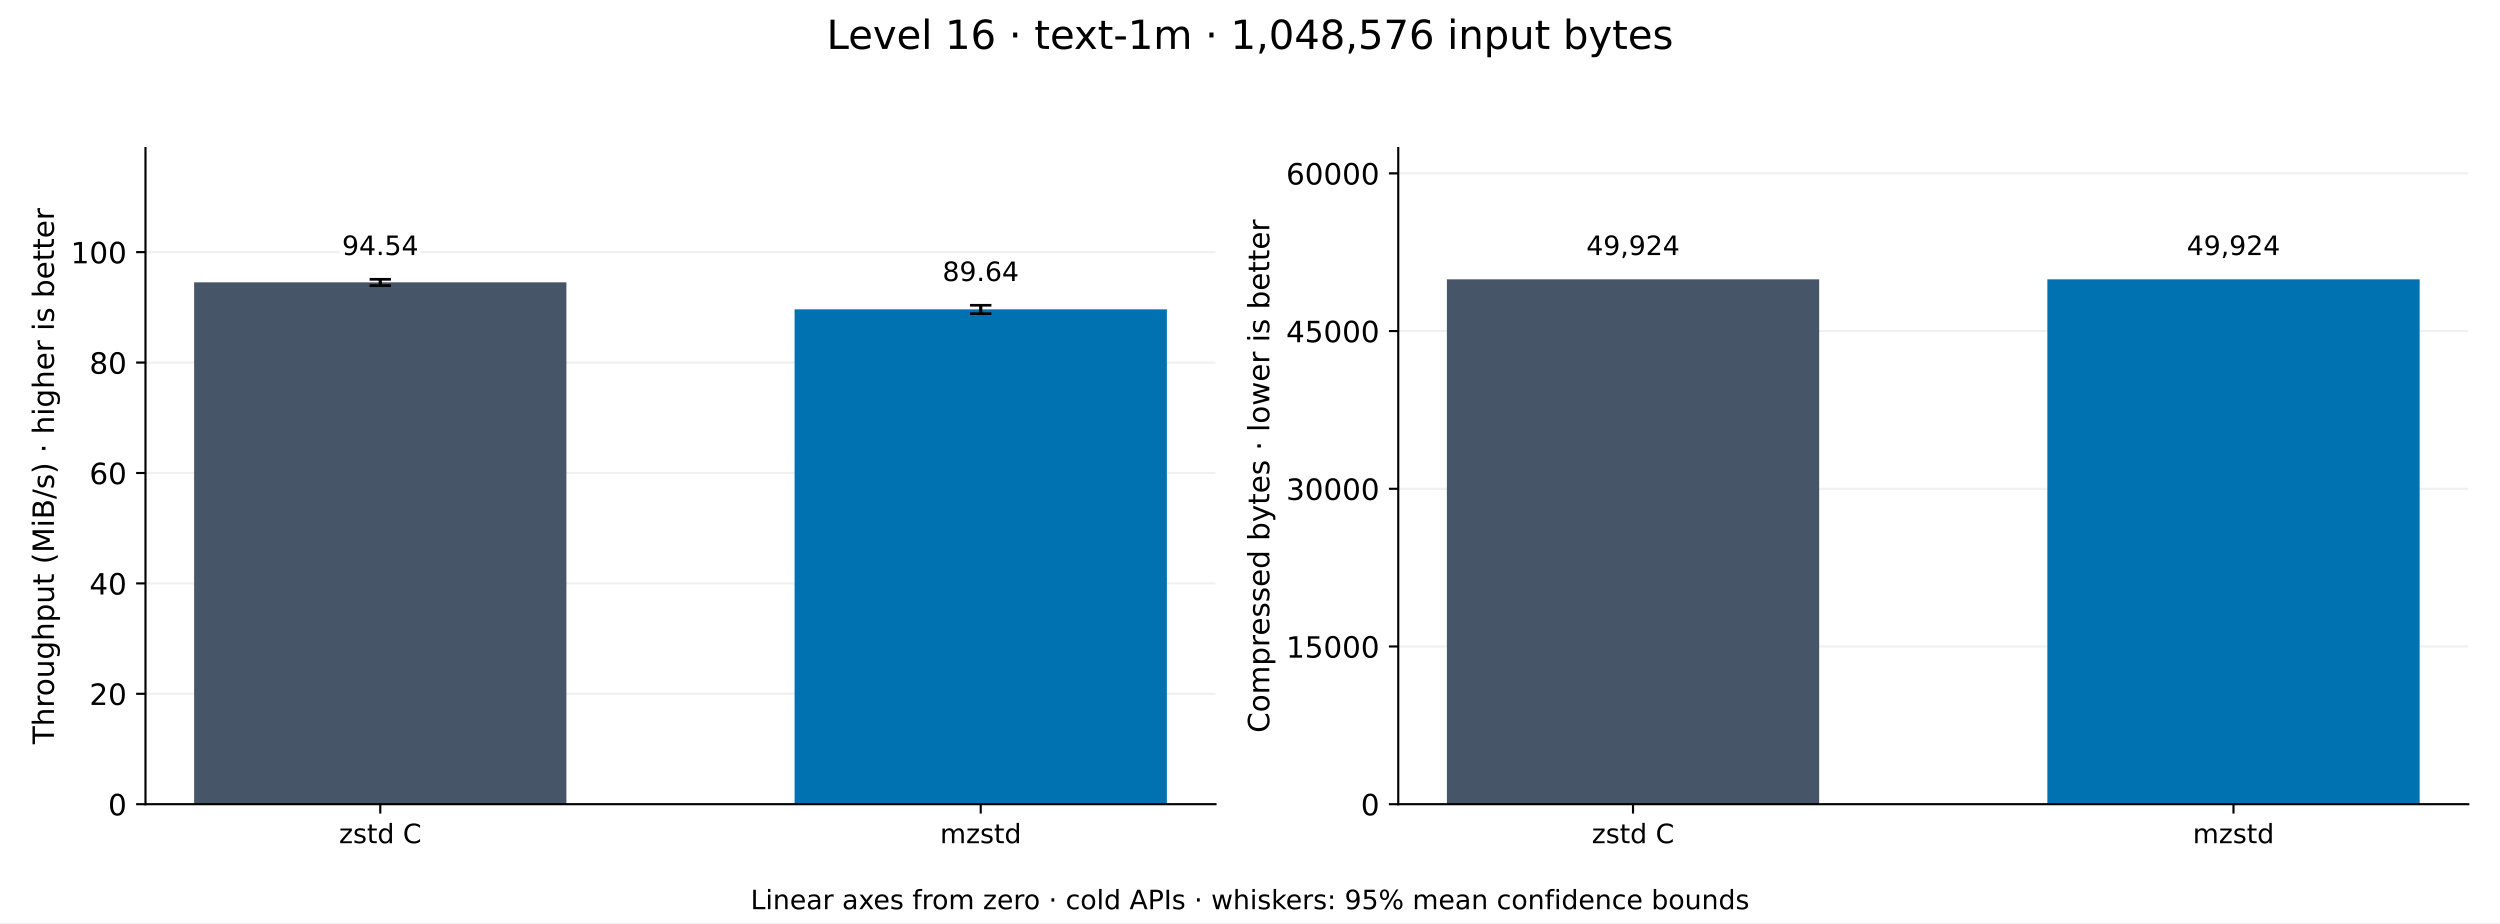
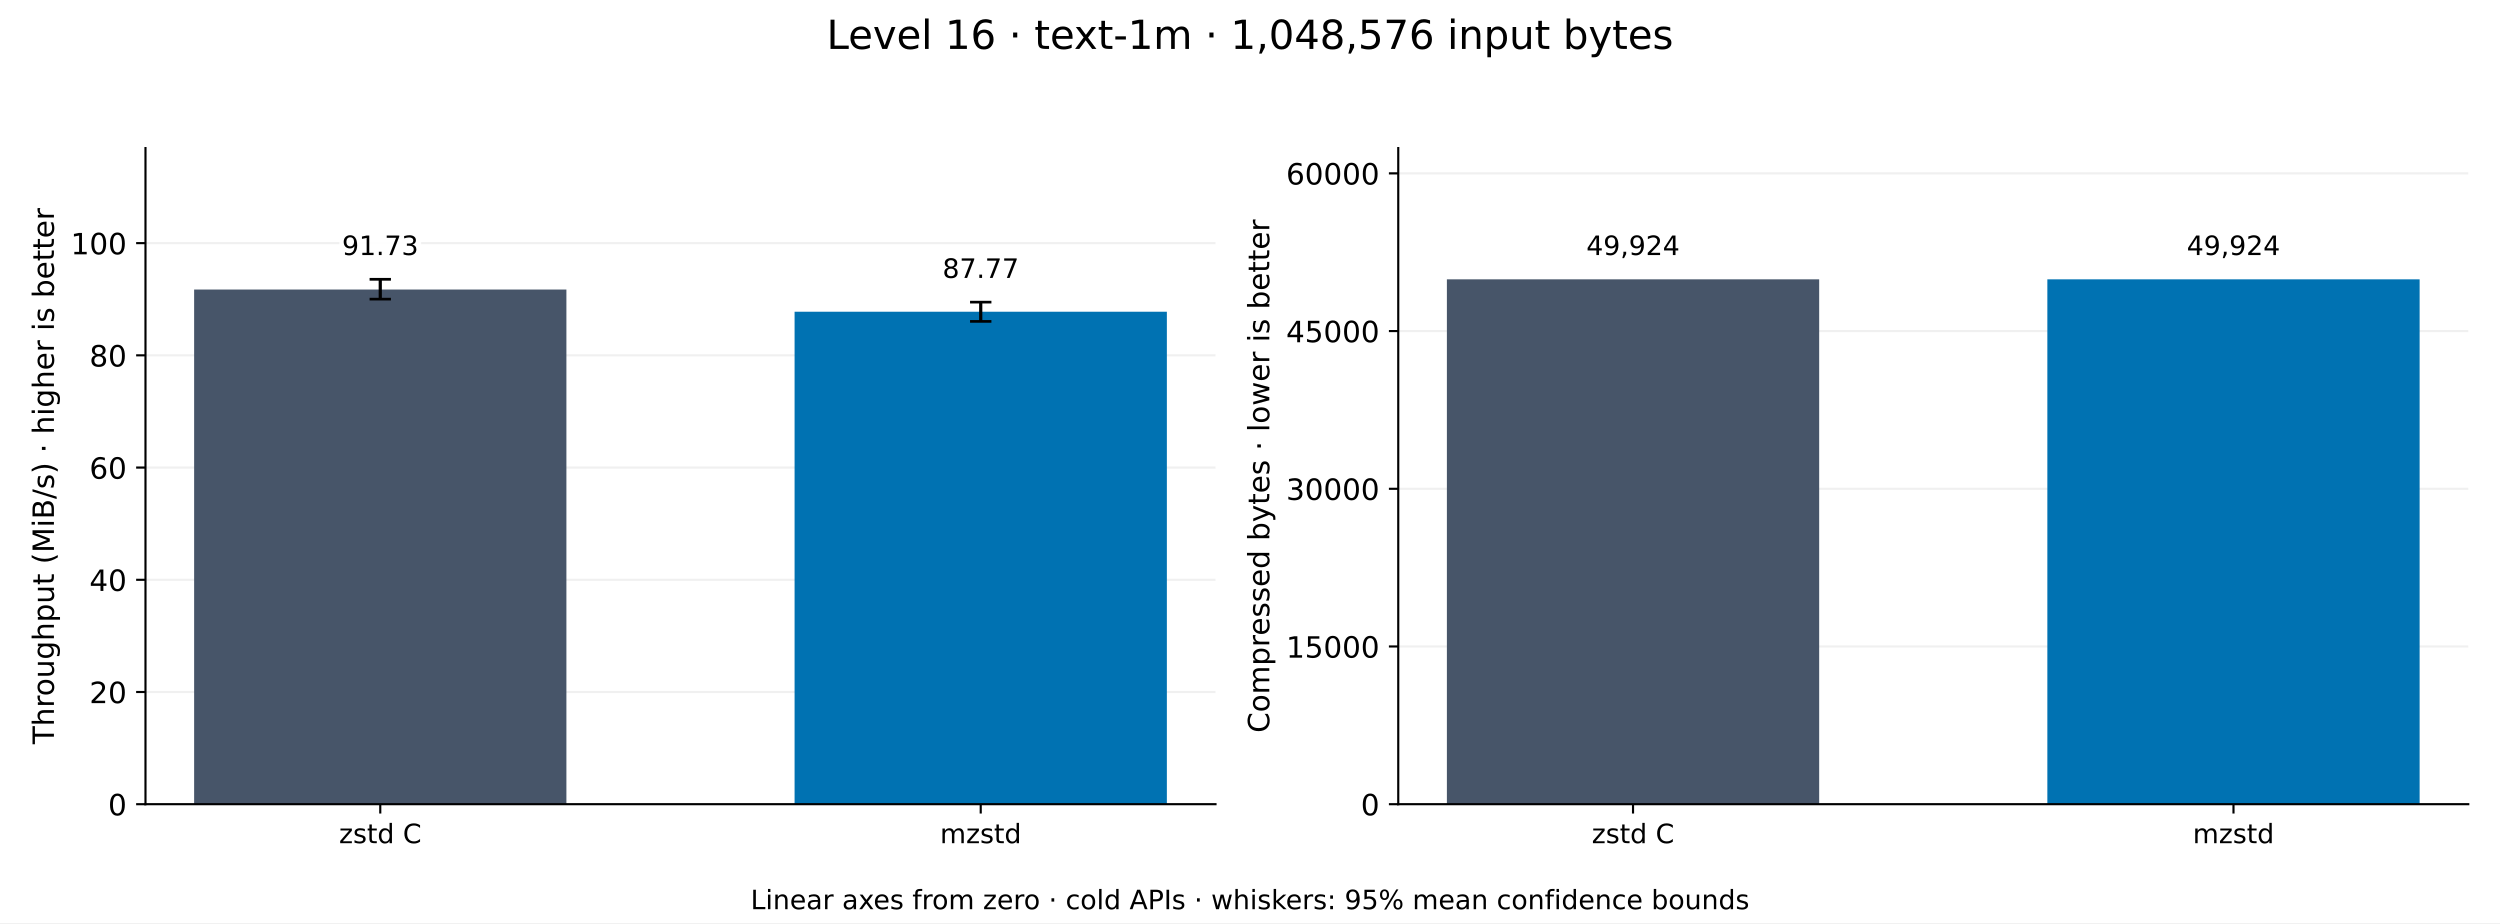
<svg xmlns="http://www.w3.org/2000/svg" xmlns:xlink="http://www.w3.org/1999/xlink" width="936pt" height="345.6pt" viewBox="0 0 936 345.6" version="1.1">
  <defs>
    <style type="text/css">*{stroke-linejoin: round; stroke-linecap: butt}</style>
  </defs>
  <g id="figure_1">
    <g id="patch_1">
      <path d="M 0 345.6 L 936 345.6 L 936 0 L 0 0 z " style="fill: #ffffff" />
    </g>
    <g id="axes_1">
      <g id="patch_2">
        <path d="M 54.47 301.088 L 455.085 301.088 L 455.085 55.44 L 54.47 55.44 z " style="fill: #ffffff" />
      </g>
      <g id="matplotlib.axis_1">
        <g id="xtick_1">
          <g id="line2d_1">
            <defs>
              <path id="mcbfd24ea1b" d="M 0 0 L 0 3.5 " style="stroke: #000000; stroke-width: 0.8" />
            </defs>
            <g>
              <use xlink:href="#mcbfd24ea1b" x="142.371" y="301.088" style="stroke: #000000; stroke-width: 0.8" />
            </g>
          </g>
          <g id="text_1">
            <text style="font-size: 10px; font-family: 'DejaVu Sans', 'Bitstream Vera Sans', 'Computer Modern Sans Serif', 'Lucida Grande', 'Verdana', 'Geneva', 'Lucid', 'Arial', 'Helvetica', 'Avant Garde', sans-serif; text-anchor: middle" x="142.371" y="315.686" transform="rotate(-0 142.3715 315.6864)">zstd C</text>
          </g>
        </g>
        <g id="xtick_2">
          <g id="line2d_2">
            <g>
              <use xlink:href="#mcbfd24ea1b" x="367.184" y="301.088" style="stroke: #000000; stroke-width: 0.8" />
            </g>
          </g>
          <g id="text_2">
            <text style="font-size: 10px; font-family: 'DejaVu Sans', 'Bitstream Vera Sans', 'Computer Modern Sans Serif', 'Lucida Grande', 'Verdana', 'Geneva', 'Lucid', 'Arial', 'Helvetica', 'Avant Garde', sans-serif; text-anchor: middle" x="367.184" y="315.686" transform="rotate(-0 367.1835 315.6864)">mzstd</text>
          </g>
        </g>
      </g>
      <g id="matplotlib.axis_2">
        <g id="ytick_1">
          <g id="line2d_3">
            <path d="M 54.47 301.088 L 455.085 301.088 " clip-path="url(#p27dde03355)" style="fill: none; stroke: #b0b0b0; stroke-opacity: 0.18; stroke-width: 0.8; stroke-linecap: square" />
          </g>
          <g id="line2d_4">
            <defs>
              <path id="m862e928616" d="M 0 0 L -3.5 0 " style="stroke: #000000; stroke-width: 0.8" />
            </defs>
            <g>
              <use xlink:href="#m862e928616" x="54.47" y="301.088" style="stroke: #000000; stroke-width: 0.8" />
            </g>
          </g>
          <g id="text_3">
            <text style="font-size: 11px; font-family: 'DejaVu Sans', 'Bitstream Vera Sans', 'Computer Modern Sans Serif', 'Lucida Grande', 'Verdana', 'Geneva', 'Lucid', 'Arial', 'Helvetica', 'Avant Garde', sans-serif; text-anchor: end" x="47.47" y="305.267" transform="rotate(-0 47.47 305.2671)">0</text>
          </g>
        </g>
        <g id="ytick_2">
          <g id="line2d_5">
-             <path d="M 54.47 259.752 L 455.085 259.752 " clip-path="url(#p27dde03355)" style="fill: none; stroke: #b0b0b0; stroke-opacity: 0.18; stroke-width: 0.8; stroke-linecap: square" />
+             <path d="M 54.47 259.078 L 455.085 259.078 " clip-path="url(#p27dde03355)" style="fill: none; stroke: #b0b0b0; stroke-opacity: 0.18; stroke-width: 0.8; stroke-linecap: square" />
          </g>
          <g id="line2d_6">
            <g>
-               <use xlink:href="#m862e928616" x="54.47" y="259.752" style="stroke: #000000; stroke-width: 0.8" />
+               <use xlink:href="#m862e928616" x="54.47" y="259.078" style="stroke: #000000; stroke-width: 0.8" />
            </g>
          </g>
          <g id="text_4">
-             <text style="font-size: 11px; font-family: 'DejaVu Sans', 'Bitstream Vera Sans', 'Computer Modern Sans Serif', 'Lucida Grande', 'Verdana', 'Geneva', 'Lucid', 'Arial', 'Helvetica', 'Avant Garde', sans-serif; text-anchor: end" x="47.47" y="263.931" transform="rotate(-0 47.47 263.9314)">20</text>
+             <text style="font-size: 11px; font-family: 'DejaVu Sans', 'Bitstream Vera Sans', 'Computer Modern Sans Serif', 'Lucida Grande', 'Verdana', 'Geneva', 'Lucid', 'Arial', 'Helvetica', 'Avant Garde', sans-serif; text-anchor: end" x="47.47" y="263.257" transform="rotate(-0 47.47 263.2567)">20</text>
          </g>
        </g>
        <g id="ytick_3">
          <g id="line2d_7">
-             <path d="M 54.47 218.416 L 455.085 218.416 " clip-path="url(#p27dde03355)" style="fill: none; stroke: #b0b0b0; stroke-opacity: 0.18; stroke-width: 0.8; stroke-linecap: square" />
+             <path d="M 54.47 217.067 L 455.085 217.067 " clip-path="url(#p27dde03355)" style="fill: none; stroke: #b0b0b0; stroke-opacity: 0.18; stroke-width: 0.8; stroke-linecap: square" />
          </g>
          <g id="line2d_8">
            <g>
-               <use xlink:href="#m862e928616" x="54.47" y="218.416" style="stroke: #000000; stroke-width: 0.8" />
+               <use xlink:href="#m862e928616" x="54.47" y="217.067" style="stroke: #000000; stroke-width: 0.8" />
            </g>
          </g>
          <g id="text_5">
-             <text style="font-size: 11px; font-family: 'DejaVu Sans', 'Bitstream Vera Sans', 'Computer Modern Sans Serif', 'Lucida Grande', 'Verdana', 'Geneva', 'Lucid', 'Arial', 'Helvetica', 'Avant Garde', sans-serif; text-anchor: end" x="47.47" y="222.596" transform="rotate(-0 47.47 222.5956)">40</text>
+             <text style="font-size: 11px; font-family: 'DejaVu Sans', 'Bitstream Vera Sans', 'Computer Modern Sans Serif', 'Lucida Grande', 'Verdana', 'Geneva', 'Lucid', 'Arial', 'Helvetica', 'Avant Garde', sans-serif; text-anchor: end" x="47.47" y="221.246" transform="rotate(-0 47.47 221.2462)">40</text>
          </g>
        </g>
        <g id="ytick_4">
          <g id="line2d_9">
-             <path d="M 54.47 177.081 L 455.085 177.081 " clip-path="url(#p27dde03355)" style="fill: none; stroke: #b0b0b0; stroke-opacity: 0.18; stroke-width: 0.8; stroke-linecap: square" />
+             <path d="M 54.47 175.057 L 455.085 175.057 " clip-path="url(#p27dde03355)" style="fill: none; stroke: #b0b0b0; stroke-opacity: 0.18; stroke-width: 0.8; stroke-linecap: square" />
          </g>
          <g id="line2d_10">
            <g>
-               <use xlink:href="#m862e928616" x="54.47" y="177.081" style="stroke: #000000; stroke-width: 0.8" />
+               <use xlink:href="#m862e928616" x="54.47" y="175.057" style="stroke: #000000; stroke-width: 0.8" />
            </g>
          </g>
          <g id="text_6">
-             <text style="font-size: 11px; font-family: 'DejaVu Sans', 'Bitstream Vera Sans', 'Computer Modern Sans Serif', 'Lucida Grande', 'Verdana', 'Geneva', 'Lucid', 'Arial', 'Helvetica', 'Avant Garde', sans-serif; text-anchor: end" x="47.47" y="181.26" transform="rotate(-0 47.47 181.2598)">60</text>
+             <text style="font-size: 11px; font-family: 'DejaVu Sans', 'Bitstream Vera Sans', 'Computer Modern Sans Serif', 'Lucida Grande', 'Verdana', 'Geneva', 'Lucid', 'Arial', 'Helvetica', 'Avant Garde', sans-serif; text-anchor: end" x="47.47" y="179.236" transform="rotate(-0 47.47 179.2357)">60</text>
          </g>
        </g>
        <g id="ytick_5">
          <g id="line2d_11">
-             <path d="M 54.47 135.745 L 455.085 135.745 " clip-path="url(#p27dde03355)" style="fill: none; stroke: #b0b0b0; stroke-opacity: 0.18; stroke-width: 0.8; stroke-linecap: square" />
+             <path d="M 54.47 133.046 L 455.085 133.046 " clip-path="url(#p27dde03355)" style="fill: none; stroke: #b0b0b0; stroke-opacity: 0.18; stroke-width: 0.8; stroke-linecap: square" />
          </g>
          <g id="line2d_12">
            <g>
-               <use xlink:href="#m862e928616" x="54.47" y="135.745" style="stroke: #000000; stroke-width: 0.8" />
+               <use xlink:href="#m862e928616" x="54.47" y="133.046" style="stroke: #000000; stroke-width: 0.8" />
            </g>
          </g>
          <g id="text_7">
-             <text style="font-size: 11px; font-family: 'DejaVu Sans', 'Bitstream Vera Sans', 'Computer Modern Sans Serif', 'Lucida Grande', 'Verdana', 'Geneva', 'Lucid', 'Arial', 'Helvetica', 'Avant Garde', sans-serif; text-anchor: end" x="47.47" y="139.924" transform="rotate(-0 47.47 139.9241)">80</text>
+             <text style="font-size: 11px; font-family: 'DejaVu Sans', 'Bitstream Vera Sans', 'Computer Modern Sans Serif', 'Lucida Grande', 'Verdana', 'Geneva', 'Lucid', 'Arial', 'Helvetica', 'Avant Garde', sans-serif; text-anchor: end" x="47.47" y="137.225" transform="rotate(-0 47.47 137.2252)">80</text>
          </g>
        </g>
        <g id="ytick_6">
          <g id="line2d_13">
-             <path d="M 54.47 94.409 L 455.085 94.409 " clip-path="url(#p27dde03355)" style="fill: none; stroke: #b0b0b0; stroke-opacity: 0.18; stroke-width: 0.8; stroke-linecap: square" />
+             <path d="M 54.47 91.036 L 455.085 91.036 " clip-path="url(#p27dde03355)" style="fill: none; stroke: #b0b0b0; stroke-opacity: 0.18; stroke-width: 0.8; stroke-linecap: square" />
          </g>
          <g id="line2d_14">
            <g>
-               <use xlink:href="#m862e928616" x="54.47" y="94.409" style="stroke: #000000; stroke-width: 0.8" />
+               <use xlink:href="#m862e928616" x="54.47" y="91.036" style="stroke: #000000; stroke-width: 0.8" />
            </g>
          </g>
          <g id="text_8">
-             <text style="font-size: 11px; font-family: 'DejaVu Sans', 'Bitstream Vera Sans', 'Computer Modern Sans Serif', 'Lucida Grande', 'Verdana', 'Geneva', 'Lucid', 'Arial', 'Helvetica', 'Avant Garde', sans-serif; text-anchor: end" x="47.47" y="98.588" transform="rotate(-0 47.47 98.58828)">100</text>
+             <text style="font-size: 11px; font-family: 'DejaVu Sans', 'Bitstream Vera Sans', 'Computer Modern Sans Serif', 'Lucida Grande', 'Verdana', 'Geneva', 'Lucid', 'Arial', 'Helvetica', 'Avant Garde', sans-serif; text-anchor: end" x="47.47" y="95.215" transform="rotate(-0 47.47 95.21474)">100</text>
          </g>
        </g>
        <g id="text_9">
          <text style="font-size: 11px; font-family: 'DejaVu Sans', 'Bitstream Vera Sans', 'Computer Modern Sans Serif', 'Lucida Grande', 'Verdana', 'Geneva', 'Lucid', 'Arial', 'Helvetica', 'Avant Garde', sans-serif; text-anchor: middle" x="20.186" y="178.264" transform="rotate(-90 20.18609 178.264)">Throughput (MiB/s) · higher is better</text>
        </g>
      </g>
      <g id="patch_3">
-         <path d="M 72.68 301.088 L 212.063 301.088 L 212.063 105.699 L 72.68 105.699 z " clip-path="url(#p27dde03355)" style="fill: #475569" />
+         <path d="M 72.68 301.088 L 212.063 301.088 L 212.063 108.403 L 72.68 108.403 z " clip-path="url(#p27dde03355)" style="fill: #475569" />
      </g>
      <g id="patch_4">
-         <path d="M 297.492 301.088 L 436.875 301.088 L 436.875 115.813 L 297.492 115.813 z " clip-path="url(#p27dde03355)" style="fill: #0072b2" />
+         <path d="M 297.492 301.088 L 436.875 301.088 L 436.875 116.72 L 297.492 116.72 z " clip-path="url(#p27dde03355)" style="fill: #0072b2" />
      </g>
      <g id="LineCollection_1">
-         <path d="M 142.371 106.92 L 142.371 104.57 " clip-path="url(#p27dde03355)" style="fill: none; stroke: #000000; stroke-width: 1.2" />
-         <path d="M 367.184 117.442 L 367.184 114.298 " clip-path="url(#p27dde03355)" style="fill: none; stroke: #000000; stroke-width: 1.2" />
+         <path d="M 142.371 112.003 L 142.371 104.57 " clip-path="url(#p27dde03355)" style="fill: none; stroke: #000000; stroke-width: 1.2" />
+         <path d="M 367.184 120.335 L 367.184 113.128 " clip-path="url(#p27dde03355)" style="fill: none; stroke: #000000; stroke-width: 1.2" />
      </g>
      <g id="line2d_15">
        <defs>
          <path id="mf7f69e77f0" d="M 4 0 L -4 -0 " style="stroke: #000000" />
        </defs>
        <g clip-path="url(#p27dde03355)">
-           <use xlink:href="#mf7f69e77f0" x="142.371" y="106.92" style="fill: #1f77b4; stroke: #000000" />
-           <use xlink:href="#mf7f69e77f0" x="367.184" y="117.442" style="fill: #1f77b4; stroke: #000000" />
+           <use xlink:href="#mf7f69e77f0" x="142.371" y="112.003" style="fill: #1f77b4; stroke: #000000" />
+           <use xlink:href="#mf7f69e77f0" x="367.184" y="120.335" style="fill: #1f77b4; stroke: #000000" />
        </g>
      </g>
      <g id="line2d_16">
        <g clip-path="url(#p27dde03355)">
          <use xlink:href="#mf7f69e77f0" x="142.371" y="104.57" style="fill: #1f77b4; stroke: #000000" />
-           <use xlink:href="#mf7f69e77f0" x="367.184" y="114.298" style="fill: #1f77b4; stroke: #000000" />
+           <use xlink:href="#mf7f69e77f0" x="367.184" y="113.128" style="fill: #1f77b4; stroke: #000000" />
        </g>
      </g>
      <g id="patch_5">
        <path d="M 54.47 301.088 L 54.47 55.44 " style="fill: none; stroke: #000000; stroke-width: 0.8; stroke-linejoin: miter; stroke-linecap: square" />
      </g>
      <g id="patch_6">
        <path d="M 54.47 301.088 L 455.085 301.088 " style="fill: none; stroke: #000000; stroke-width: 0.8; stroke-linejoin: miter; stroke-linecap: square" />
      </g>
      <g id="text_10">
        <g id="patch_7">
          <path d="M 127.057 98.57 L 157.686 98.57 L 157.686 86.891 L 127.057 86.891 z " style="fill: #ffffff; opacity: 0.9" />
        </g>
-         <text style="font-size: 10px; font-family: 'DejaVu Sans', 'Bitstream Vera Sans', 'Computer Modern Sans Serif', 'Lucida Grande', 'Verdana', 'Geneva', 'Lucid', 'Arial', 'Helvetica', 'Avant Garde', sans-serif; text-anchor: middle" x="142.371" y="95.49" transform="rotate(-0 142.3715 95.48991)">94.54</text>
+         <text style="font-size: 10px; font-family: 'DejaVu Sans', 'Bitstream Vera Sans', 'Computer Modern Sans Serif', 'Lucida Grande', 'Verdana', 'Geneva', 'Lucid', 'Arial', 'Helvetica', 'Avant Garde', sans-serif; text-anchor: middle" x="142.371" y="95.49" transform="rotate(-0 142.3715 95.48991)">91.73</text>
      </g>
      <g id="text_11">
        <g id="patch_8">
-           <path d="M 351.869 108.298 L 382.498 108.298 L 382.498 96.62 L 351.869 96.62 z " style="fill: #ffffff; opacity: 0.9" />
-         </g>
-         <text style="font-size: 10px; font-family: 'DejaVu Sans', 'Bitstream Vera Sans', 'Computer Modern Sans Serif', 'Lucida Grande', 'Verdana', 'Geneva', 'Lucid', 'Arial', 'Helvetica', 'Avant Garde', sans-serif; text-anchor: middle" x="367.184" y="105.218" transform="rotate(-0 367.1835 105.2183)">89.64</text>
+           <path d="M 351.869 107.128 L 382.498 107.128 L 382.498 95.45 L 351.869 95.45 z " style="fill: #ffffff; opacity: 0.9" />
+         </g>
+         <text style="font-size: 10px; font-family: 'DejaVu Sans', 'Bitstream Vera Sans', 'Computer Modern Sans Serif', 'Lucida Grande', 'Verdana', 'Geneva', 'Lucid', 'Arial', 'Helvetica', 'Avant Garde', sans-serif; text-anchor: middle" x="367.184" y="104.048" transform="rotate(-0 367.1835 104.0483)">87.77</text>
      </g>
    </g>
    <g id="axes_2">
      <g id="patch_9">
        <path d="M 523.505 301.088 L 924.12 301.088 L 924.12 55.44 L 523.505 55.44 z " style="fill: #ffffff" />
      </g>
      <g id="matplotlib.axis_3">
        <g id="xtick_3">
          <g id="line2d_17">
            <g>
              <use xlink:href="#mcbfd24ea1b" x="611.406" y="301.088" style="stroke: #000000; stroke-width: 0.8" />
            </g>
          </g>
          <g id="text_12">
            <text style="font-size: 10px; font-family: 'DejaVu Sans', 'Bitstream Vera Sans', 'Computer Modern Sans Serif', 'Lucida Grande', 'Verdana', 'Geneva', 'Lucid', 'Arial', 'Helvetica', 'Avant Garde', sans-serif; text-anchor: middle" x="611.406" y="315.686" transform="rotate(-0 611.4065 315.6864)">zstd C</text>
          </g>
        </g>
        <g id="xtick_4">
          <g id="line2d_18">
            <g>
              <use xlink:href="#mcbfd24ea1b" x="836.219" y="301.088" style="stroke: #000000; stroke-width: 0.8" />
            </g>
          </g>
          <g id="text_13">
            <text style="font-size: 10px; font-family: 'DejaVu Sans', 'Bitstream Vera Sans', 'Computer Modern Sans Serif', 'Lucida Grande', 'Verdana', 'Geneva', 'Lucid', 'Arial', 'Helvetica', 'Avant Garde', sans-serif; text-anchor: middle" x="836.219" y="315.686" transform="rotate(-0 836.2185 315.6864)">mzstd</text>
          </g>
        </g>
      </g>
      <g id="matplotlib.axis_4">
        <g id="ytick_7">
          <g id="line2d_19">
            <path d="M 523.505 301.088 L 924.12 301.088 " clip-path="url(#pb82eabf5b1)" style="fill: none; stroke: #b0b0b0; stroke-opacity: 0.18; stroke-width: 0.8; stroke-linecap: square" />
          </g>
          <g id="line2d_20">
            <g>
              <use xlink:href="#m862e928616" x="523.505" y="301.088" style="stroke: #000000; stroke-width: 0.8" />
            </g>
          </g>
          <g id="text_14">
            <text style="font-size: 11px; font-family: 'DejaVu Sans', 'Bitstream Vera Sans', 'Computer Modern Sans Serif', 'Lucida Grande', 'Verdana', 'Geneva', 'Lucid', 'Arial', 'Helvetica', 'Avant Garde', sans-serif; text-anchor: end" x="516.505" y="305.267" transform="rotate(-0 516.505 305.2671)">0</text>
          </g>
        </g>
        <g id="ytick_8">
          <g id="line2d_21">
            <path d="M 523.505 242.043 L 924.12 242.043 " clip-path="url(#pb82eabf5b1)" style="fill: none; stroke: #b0b0b0; stroke-opacity: 0.18; stroke-width: 0.8; stroke-linecap: square" />
          </g>
          <g id="line2d_22">
            <g>
              <use xlink:href="#m862e928616" x="523.505" y="242.043" style="stroke: #000000; stroke-width: 0.8" />
            </g>
          </g>
          <g id="text_15">
            <text style="font-size: 11px; font-family: 'DejaVu Sans', 'Bitstream Vera Sans', 'Computer Modern Sans Serif', 'Lucida Grande', 'Verdana', 'Geneva', 'Lucid', 'Arial', 'Helvetica', 'Avant Garde', sans-serif; text-anchor: end" x="516.505" y="246.222" transform="rotate(-0 516.505 246.2219)">15000</text>
          </g>
        </g>
        <g id="ytick_9">
          <g id="line2d_23">
            <path d="M 523.505 182.997 L 924.12 182.997 " clip-path="url(#pb82eabf5b1)" style="fill: none; stroke: #b0b0b0; stroke-opacity: 0.18; stroke-width: 0.8; stroke-linecap: square" />
          </g>
          <g id="line2d_24">
            <g>
              <use xlink:href="#m862e928616" x="523.505" y="182.997" style="stroke: #000000; stroke-width: 0.8" />
            </g>
          </g>
          <g id="text_16">
            <text style="font-size: 11px; font-family: 'DejaVu Sans', 'Bitstream Vera Sans', 'Computer Modern Sans Serif', 'Lucida Grande', 'Verdana', 'Geneva', 'Lucid', 'Arial', 'Helvetica', 'Avant Garde', sans-serif; text-anchor: end" x="516.505" y="187.177" transform="rotate(-0 516.505 187.1766)">30000</text>
          </g>
        </g>
        <g id="ytick_10">
          <g id="line2d_25">
            <path d="M 523.505 123.952 L 924.12 123.952 " clip-path="url(#pb82eabf5b1)" style="fill: none; stroke: #b0b0b0; stroke-opacity: 0.18; stroke-width: 0.8; stroke-linecap: square" />
          </g>
          <g id="line2d_26">
            <g>
              <use xlink:href="#m862e928616" x="523.505" y="123.952" style="stroke: #000000; stroke-width: 0.8" />
            </g>
          </g>
          <g id="text_17">
            <text style="font-size: 11px; font-family: 'DejaVu Sans', 'Bitstream Vera Sans', 'Computer Modern Sans Serif', 'Lucida Grande', 'Verdana', 'Geneva', 'Lucid', 'Arial', 'Helvetica', 'Avant Garde', sans-serif; text-anchor: end" x="516.505" y="128.131" transform="rotate(-0 516.505 128.1313)">45000</text>
          </g>
        </g>
        <g id="ytick_11">
          <g id="line2d_27">
            <path d="M 523.505 64.907 L 924.12 64.907 " clip-path="url(#pb82eabf5b1)" style="fill: none; stroke: #b0b0b0; stroke-opacity: 0.18; stroke-width: 0.8; stroke-linecap: square" />
          </g>
          <g id="line2d_28">
            <g>
              <use xlink:href="#m862e928616" x="523.505" y="64.907" style="stroke: #000000; stroke-width: 0.8" />
            </g>
          </g>
          <g id="text_18">
            <text style="font-size: 11px; font-family: 'DejaVu Sans', 'Bitstream Vera Sans', 'Computer Modern Sans Serif', 'Lucida Grande', 'Verdana', 'Geneva', 'Lucid', 'Arial', 'Helvetica', 'Avant Garde', sans-serif; text-anchor: end" x="516.505" y="69.086" transform="rotate(-0 516.505 69.08607)">60000</text>
          </g>
        </g>
        <g id="text_19">
          <text style="font-size: 11px; font-family: 'DejaVu Sans', 'Bitstream Vera Sans', 'Computer Modern Sans Serif', 'Lucida Grande', 'Verdana', 'Geneva', 'Lucid', 'Arial', 'Helvetica', 'Avant Garde', sans-serif; text-anchor: middle" x="475.224" y="178.264" transform="rotate(-90 475.2236 178.264)">Compressed bytes · lower is better</text>
        </g>
      </g>
      <g id="patch_10">
        <path d="M 541.715 301.088 L 681.098 301.088 L 681.098 104.57 L 541.715 104.57 z " clip-path="url(#pb82eabf5b1)" style="fill: #475569" />
      </g>
      <g id="patch_11">
        <path d="M 766.527 301.088 L 905.91 301.088 L 905.91 104.57 L 766.527 104.57 z " clip-path="url(#pb82eabf5b1)" style="fill: #0072b2" />
      </g>
      <g id="patch_12">
        <path d="M 523.505 301.088 L 523.505 55.44 " style="fill: none; stroke: #000000; stroke-width: 0.8; stroke-linejoin: miter; stroke-linecap: square" />
      </g>
      <g id="patch_13">
        <path d="M 523.505 301.088 L 924.12 301.088 " style="fill: none; stroke: #000000; stroke-width: 0.8; stroke-linejoin: miter; stroke-linecap: square" />
      </g>
      <g id="text_20">
        <g id="patch_14">
          <path d="M 592.911 98.57 L 629.902 98.57 L 629.902 86.891 L 592.911 86.891 z " style="fill: #ffffff; opacity: 0.9" />
        </g>
        <text style="font-size: 10px; font-family: 'DejaVu Sans', 'Bitstream Vera Sans', 'Computer Modern Sans Serif', 'Lucida Grande', 'Verdana', 'Geneva', 'Lucid', 'Arial', 'Helvetica', 'Avant Garde', sans-serif; text-anchor: middle" x="611.406" y="95.49" transform="rotate(-0 611.4065 95.48991)">49,924</text>
      </g>
      <g id="text_21">
        <g id="patch_15">
          <path d="M 817.723 98.57 L 854.714 98.57 L 854.714 86.891 L 817.723 86.891 z " style="fill: #ffffff; opacity: 0.9" />
        </g>
        <text style="font-size: 10px; font-family: 'DejaVu Sans', 'Bitstream Vera Sans', 'Computer Modern Sans Serif', 'Lucida Grande', 'Verdana', 'Geneva', 'Lucid', 'Arial', 'Helvetica', 'Avant Garde', sans-serif; text-anchor: middle" x="836.219" y="95.49" transform="rotate(-0 836.2185 95.48991)">49,924</text>
      </g>
    </g>
    <g id="text_22">
      <text style="font-size: 15px; font-family: 'DejaVu Sans', 'Bitstream Vera Sans', 'Computer Modern Sans Serif', 'Lucida Grande', 'Verdana', 'Geneva', 'Lucid', 'Arial', 'Helvetica', 'Avant Garde', sans-serif; text-anchor: middle" x="468" y="18.31" transform="rotate(-0 468 18.30966)">Level 16 · text-1m · 1,048,576 input bytes</text>
    </g>
    <g id="text_23">
      <text style="font-size: 10px; font-family: 'DejaVu Sans', 'Bitstream Vera Sans', 'Computer Modern Sans Serif', 'Lucida Grande', 'Verdana', 'Geneva', 'Lucid', 'Arial', 'Helvetica', 'Avant Garde', sans-serif; text-anchor: middle" x="468" y="340.416" transform="rotate(-0 468 340.416)">Linear axes from zero · cold APIs · whiskers: 95% mean confidence bounds</text>
    </g>
  </g>
  <defs>
    <clipPath id="p27dde03355">
      <rect x="54.47" y="55.44" width="400.615" height="245.648" />
    </clipPath>
    <clipPath id="pb82eabf5b1">
      <rect x="523.505" y="55.44" width="400.615" height="245.648" />
    </clipPath>
  </defs>
</svg>
